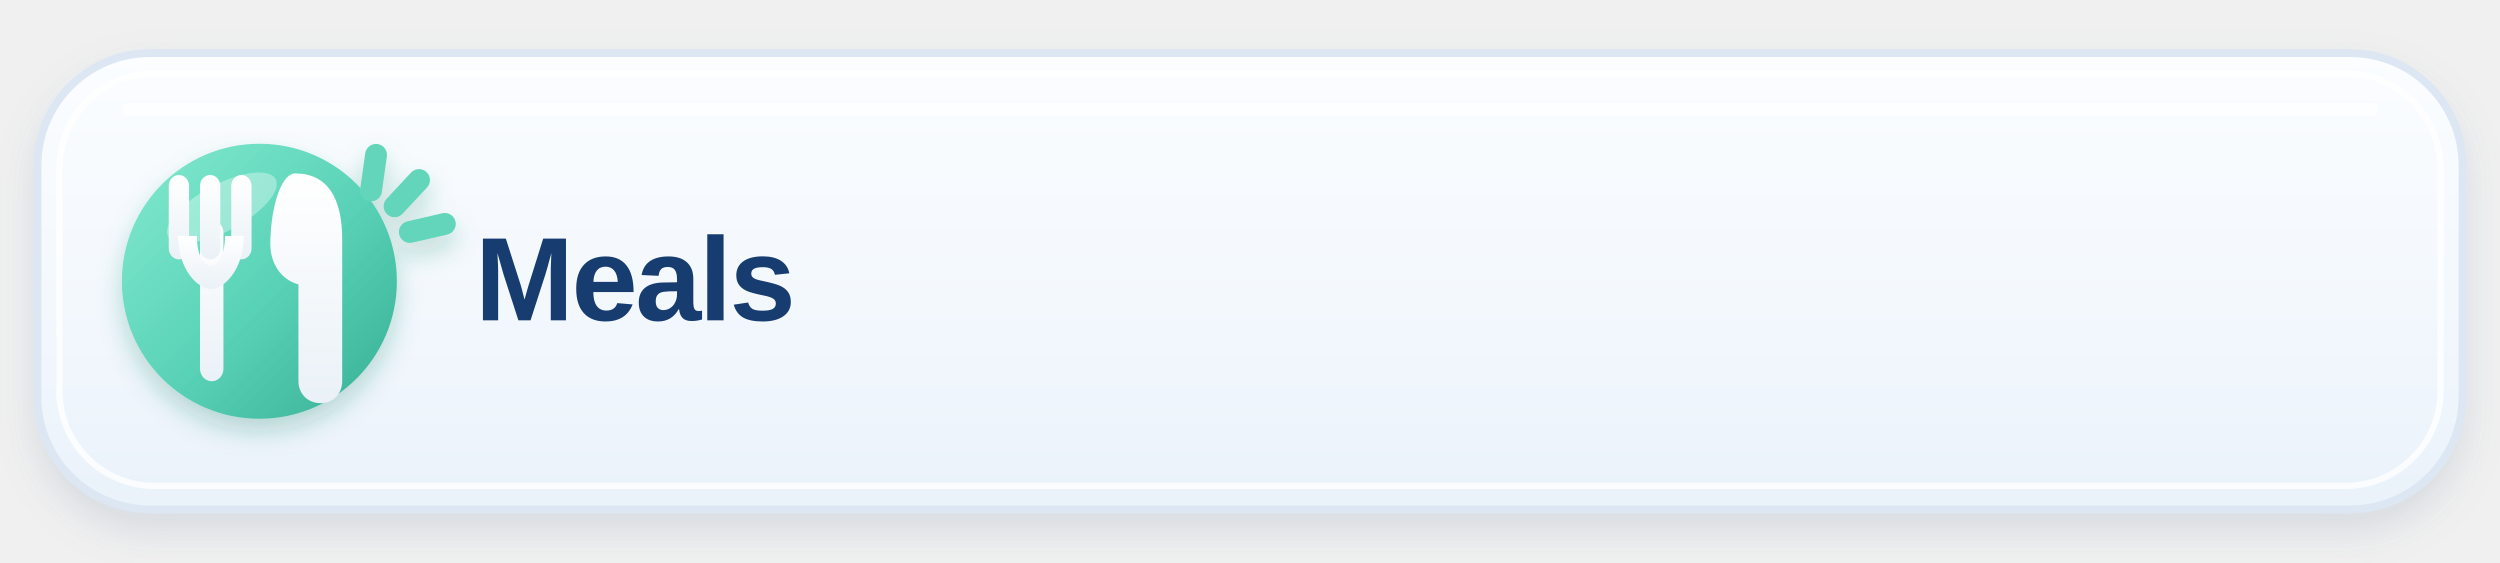
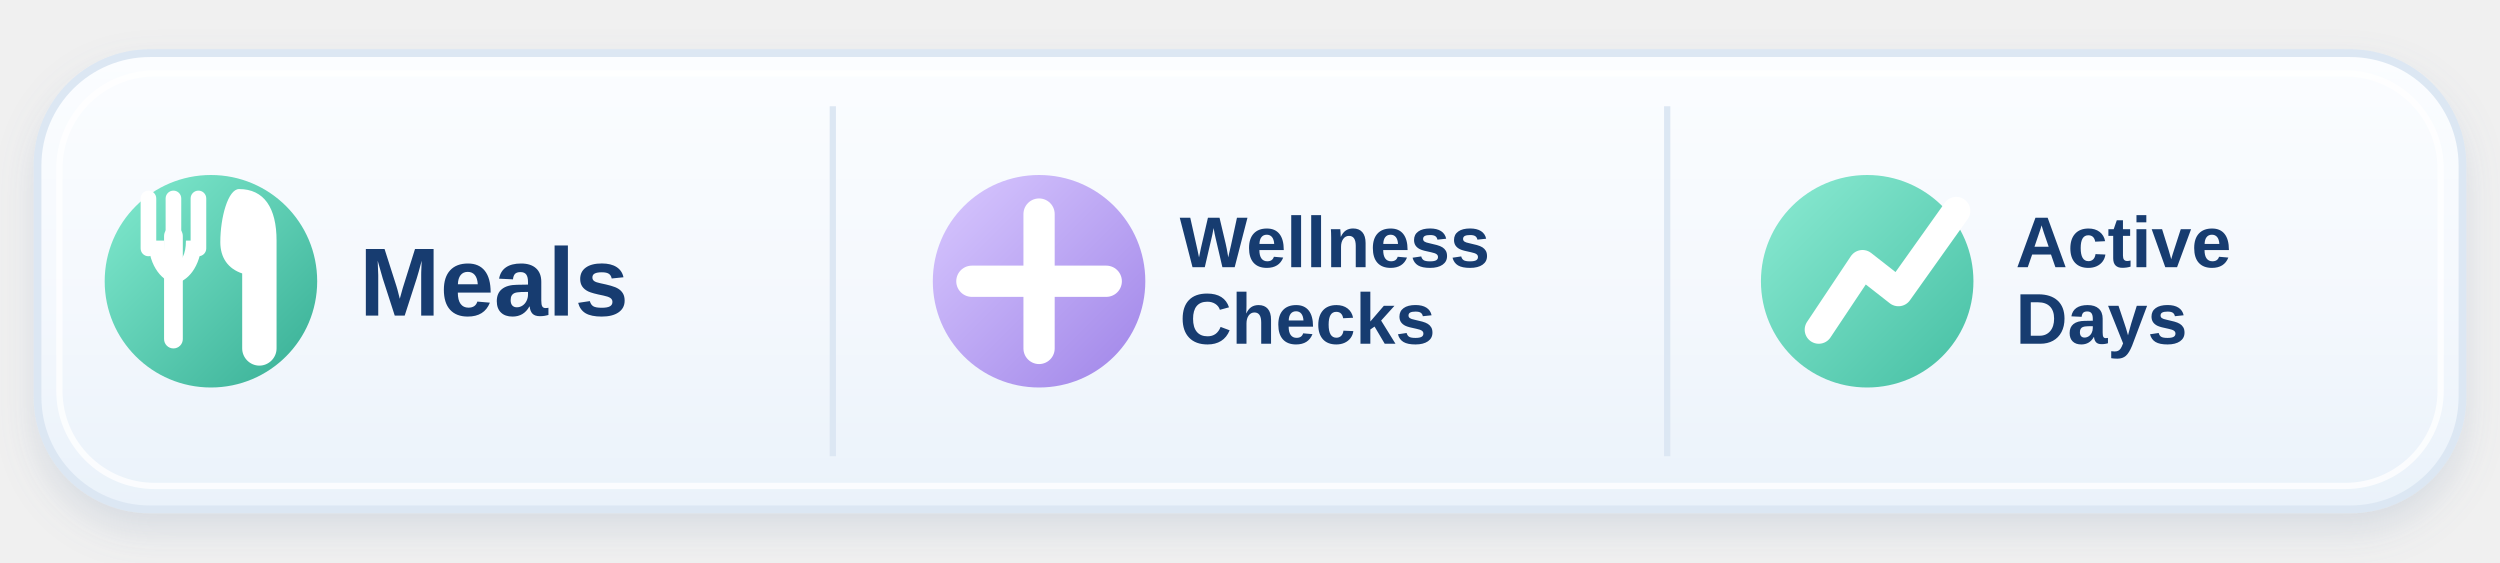
<svg xmlns="http://www.w3.org/2000/svg" viewBox="0 0 1600 360" role="img" aria-labelledby="title desc">
  <defs>
    <linearGradient id="bar" x1="0" y1="0" x2="0" y2="1">
      <stop offset="0" stop-color="#fbfdff" />
-       <stop offset="0.55" stop-color="#f3f8fd" />
+       <stop offset="0.55" stop-color="#f4f8fd" />
      <stop offset="1" stop-color="#eaf2fa" />
    </linearGradient>
-     <linearGradient id="mint" x1="0" y1="0" x2="1" y2="1">
+     <linearGradient id="meal" x1="0" y1="0" x2="1" y2="1">
      <stop offset="0" stop-color="#83ebd0" />
-       <stop offset="0.55" stop-color="#58d1b6" />
      <stop offset="1" stop-color="#36ae94" />
    </linearGradient>
-     <linearGradient id="whiteGloss" x1="0" y1="0" x2="0" y2="1">
-       <stop offset="0" stop-color="#ffffff" />
-       <stop offset="1" stop-color="#eaf1f7" />
+     <linearGradient id="wellness" x1="0" y1="0" x2="1" y2="1">
+       <stop offset="0" stop-color="#d9c9ff" />
+       <stop offset="1" stop-color="#9f84e8" />
    </linearGradient>
-     <filter id="softShadow" x="-20%" y="-30%" width="140%" height="170%">
-       <feDropShadow dx="0" dy="12" stdDeviation="12" flood-color="#7f95ab" flood-opacity="0.22" />
-     </filter>
-     <filter id="iconShadow" x="-35%" y="-35%" width="170%" height="180%">
-       <feDropShadow dx="0" dy="8" stdDeviation="8" flood-color="#2a876f" flood-opacity="0.28" />
+     <linearGradient id="active" x1="0" y1="0" x2="1" y2="1">
+       <stop offset="0" stop-color="#8cebd3" />
+       <stop offset="1" stop-color="#45bfa3" />
+     </linearGradient>
+     <filter id="shadow" x="-20%" y="-30%" width="140%" height="170%">
+       <feDropShadow dx="0" dy="12" stdDeviation="12" flood-color="#7f95ab" flood-opacity="0.20" />
    </filter>
  </defs>
-   <g filter="url(#softShadow)">
+   <g filter="url(#shadow)">
    <rect x="24" y="34" width="1552" height="292" rx="72" fill="url(#bar)" stroke="#dce7f3" stroke-width="5" />
    <rect x="38" y="47" width="1524" height="264" rx="61" fill="none" stroke="#ffffff" stroke-opacity="0.78" stroke-width="4" />
-     <path d="M82 70H1518" stroke="#ffffff" stroke-opacity="0.68" stroke-width="8" stroke-linecap="round" />
+     <path d="M533 68V292M1067 68V292" stroke="#dce7f3" stroke-width="4" />
  </g>
-   <g filter="url(#iconShadow)">
-     <circle cx="166" cy="180" r="88" fill="url(#mint)" />
-     <ellipse cx="142" cy="133" rx="39" ry="15" fill="#ffffff" opacity="0.34" transform="rotate(-28 142 133)" />
-     <g fill="url(#whiteGloss)">
-       <rect x="128" y="141" width="15" height="103" rx="8" />
-       <rect x="108" y="112" width="13" height="54" rx="7" />
-       <rect x="128" y="112" width="13" height="54" rx="7" />
-       <rect x="148" y="112" width="13" height="54" rx="7" />
-       <path d="M114 151c0 22 13 34 21 34s21-12 21-34h-12c0 12-4 19-9 19s-9-7-9-19z" />
-       <path d="M189 111c20 0 30 15 30 42v91c0 8-6 14-14 14s-14-6-14-14v-62c-11-3-18-13-18-26 0-20 6-45 16-45z" />
+   <g>
+     <circle cx="135" cy="180" r="68" fill="url(#meal)" />
+     <g fill="#fff">
+       <rect x="105" y="145" width="12" height="78" rx="6" />
+       <rect x="90" y="122" width="10" height="42" rx="5" />
+       <rect x="106" y="122" width="10" height="42" rx="5" />
+       <rect x="122" y="122" width="10" height="42" rx="5" />
+       <path d="M95 154c0 17 10 27 17 27s17-10 17-27h-10c0 9-3 14-7 14s-7-5-7-14z" />
+       <path d="M153 121c16 0 24 12 24 33v69c0 6-5 11-11 11s-11-5-11-11v-48c-9-3-14-10-14-20 0-16 5-34 12-34z" />
    </g>
-     <g fill="#64d5ba">
-       <rect x="232" y="92" width="14" height="37" rx="7" transform="rotate(8 239 111)" />
-       <rect x="253" y="105" width="14" height="37" rx="7" transform="rotate(43 260 124)" />
-       <rect x="266" y="127" width="14" height="37" rx="7" transform="rotate(77 273 146)" />
-     </g>
+     <text x="230" y="202" fill="#173c70" font-family="-apple-system,BlinkMacSystemFont,'Segoe UI',Arial,sans-serif" font-size="62" font-weight="700">Meals</text>
  </g>
-   <text x="304" y="205" fill="#173c70" font-family="-apple-system,BlinkMacSystemFont,'Segoe UI',Arial,sans-serif" font-size="76" font-weight="700" letter-spacing="-1.5">Meals</text>
+   <g>
+     <circle cx="665" cy="180" r="68" fill="url(#wellness)" />
+     <path d="M665 137v86M622 180h86" stroke="#fff" stroke-width="20" stroke-linecap="round" />
+     <text x="755" y="171" fill="#173c70" font-family="-apple-system,BlinkMacSystemFont,'Segoe UI',Arial,sans-serif" font-size="46" font-weight="700">Wellness</text>
+     <text x="755" y="220" fill="#173c70" font-family="-apple-system,BlinkMacSystemFont,'Segoe UI',Arial,sans-serif" font-size="46" font-weight="700">Checks</text>
+   </g>
+   <g>
+     <circle cx="1195" cy="180" r="68" fill="url(#active)" />
+     <path d="M1164 211l28-42 23 18 37-52" fill="none" stroke="#fff" stroke-width="18" stroke-linecap="round" stroke-linejoin="round" />
+     <circle cx="1164" cy="211" r="8" fill="#fff" />
+     <circle cx="1192" cy="169" r="8" fill="#fff" />
+     <circle cx="1215" cy="187" r="8" fill="#fff" />
+     <circle cx="1252" cy="135" r="8" fill="#fff" />
+     <text x="1290" y="171" fill="#173c70" font-family="-apple-system,BlinkMacSystemFont,'Segoe UI',Arial,sans-serif" font-size="46" font-weight="700">Active</text>
+     <text x="1290" y="220" fill="#173c70" font-family="-apple-system,BlinkMacSystemFont,'Segoe UI',Arial,sans-serif" font-size="46" font-weight="700">Days</text>
+   </g>
</svg>
